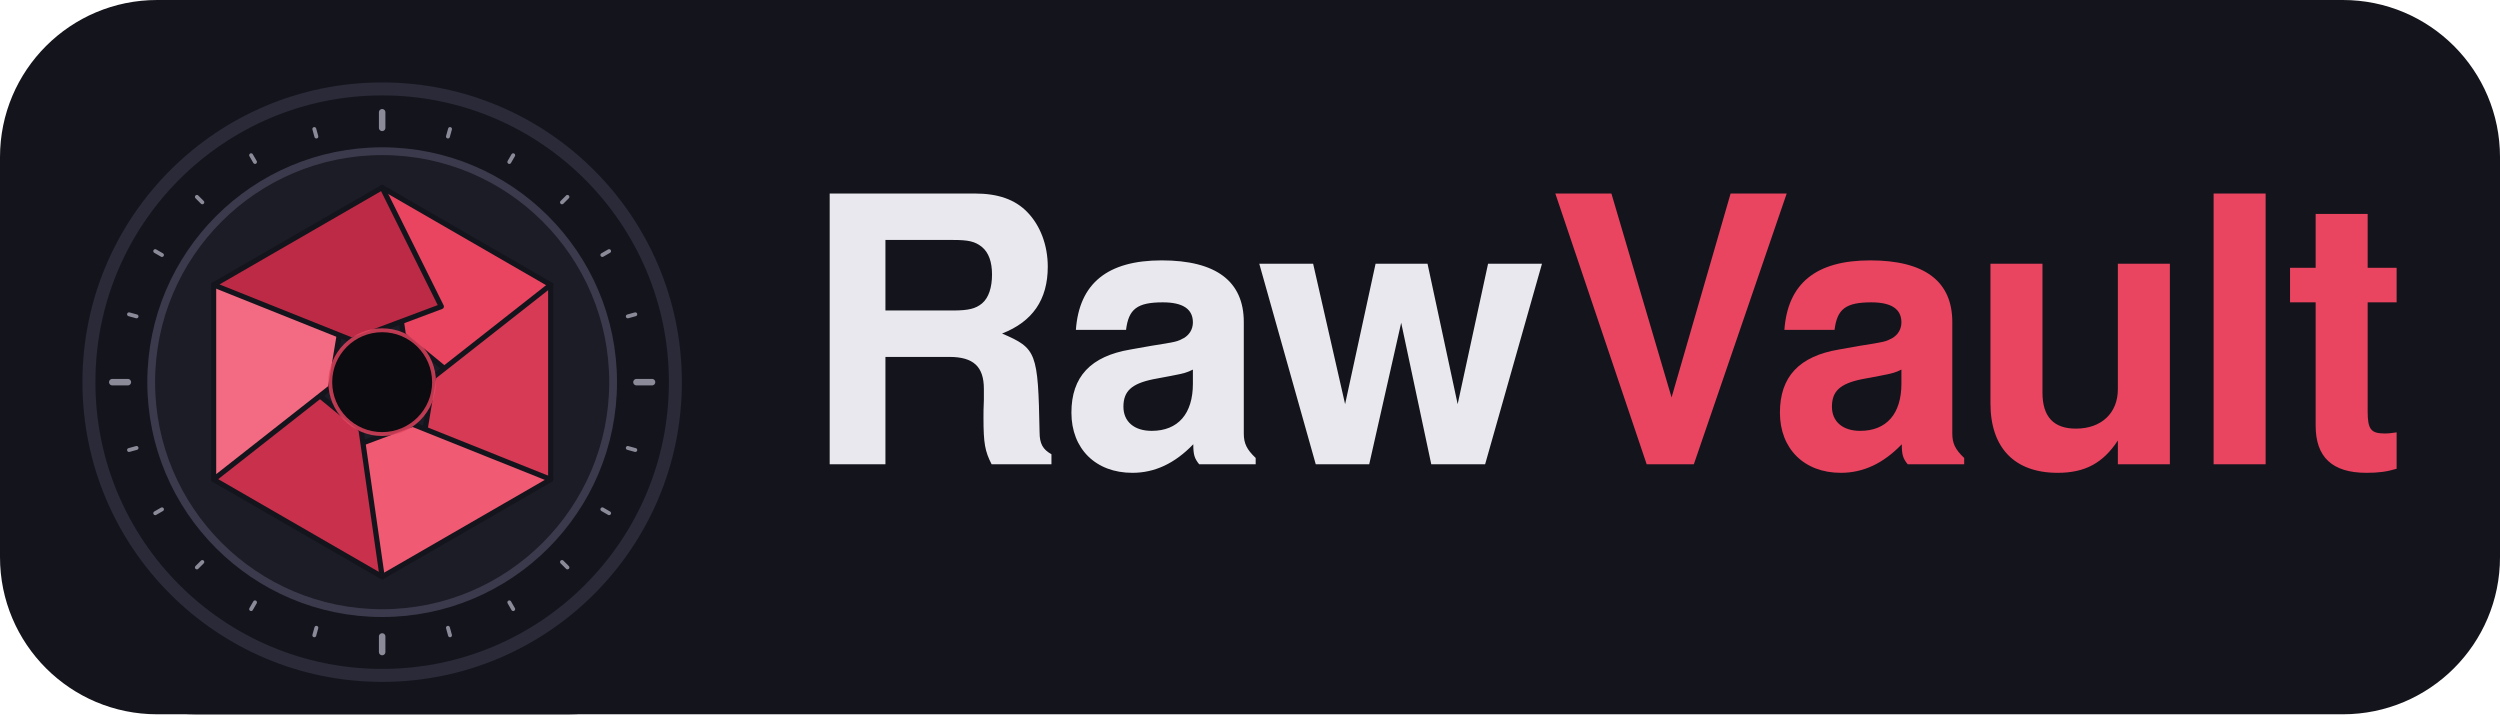
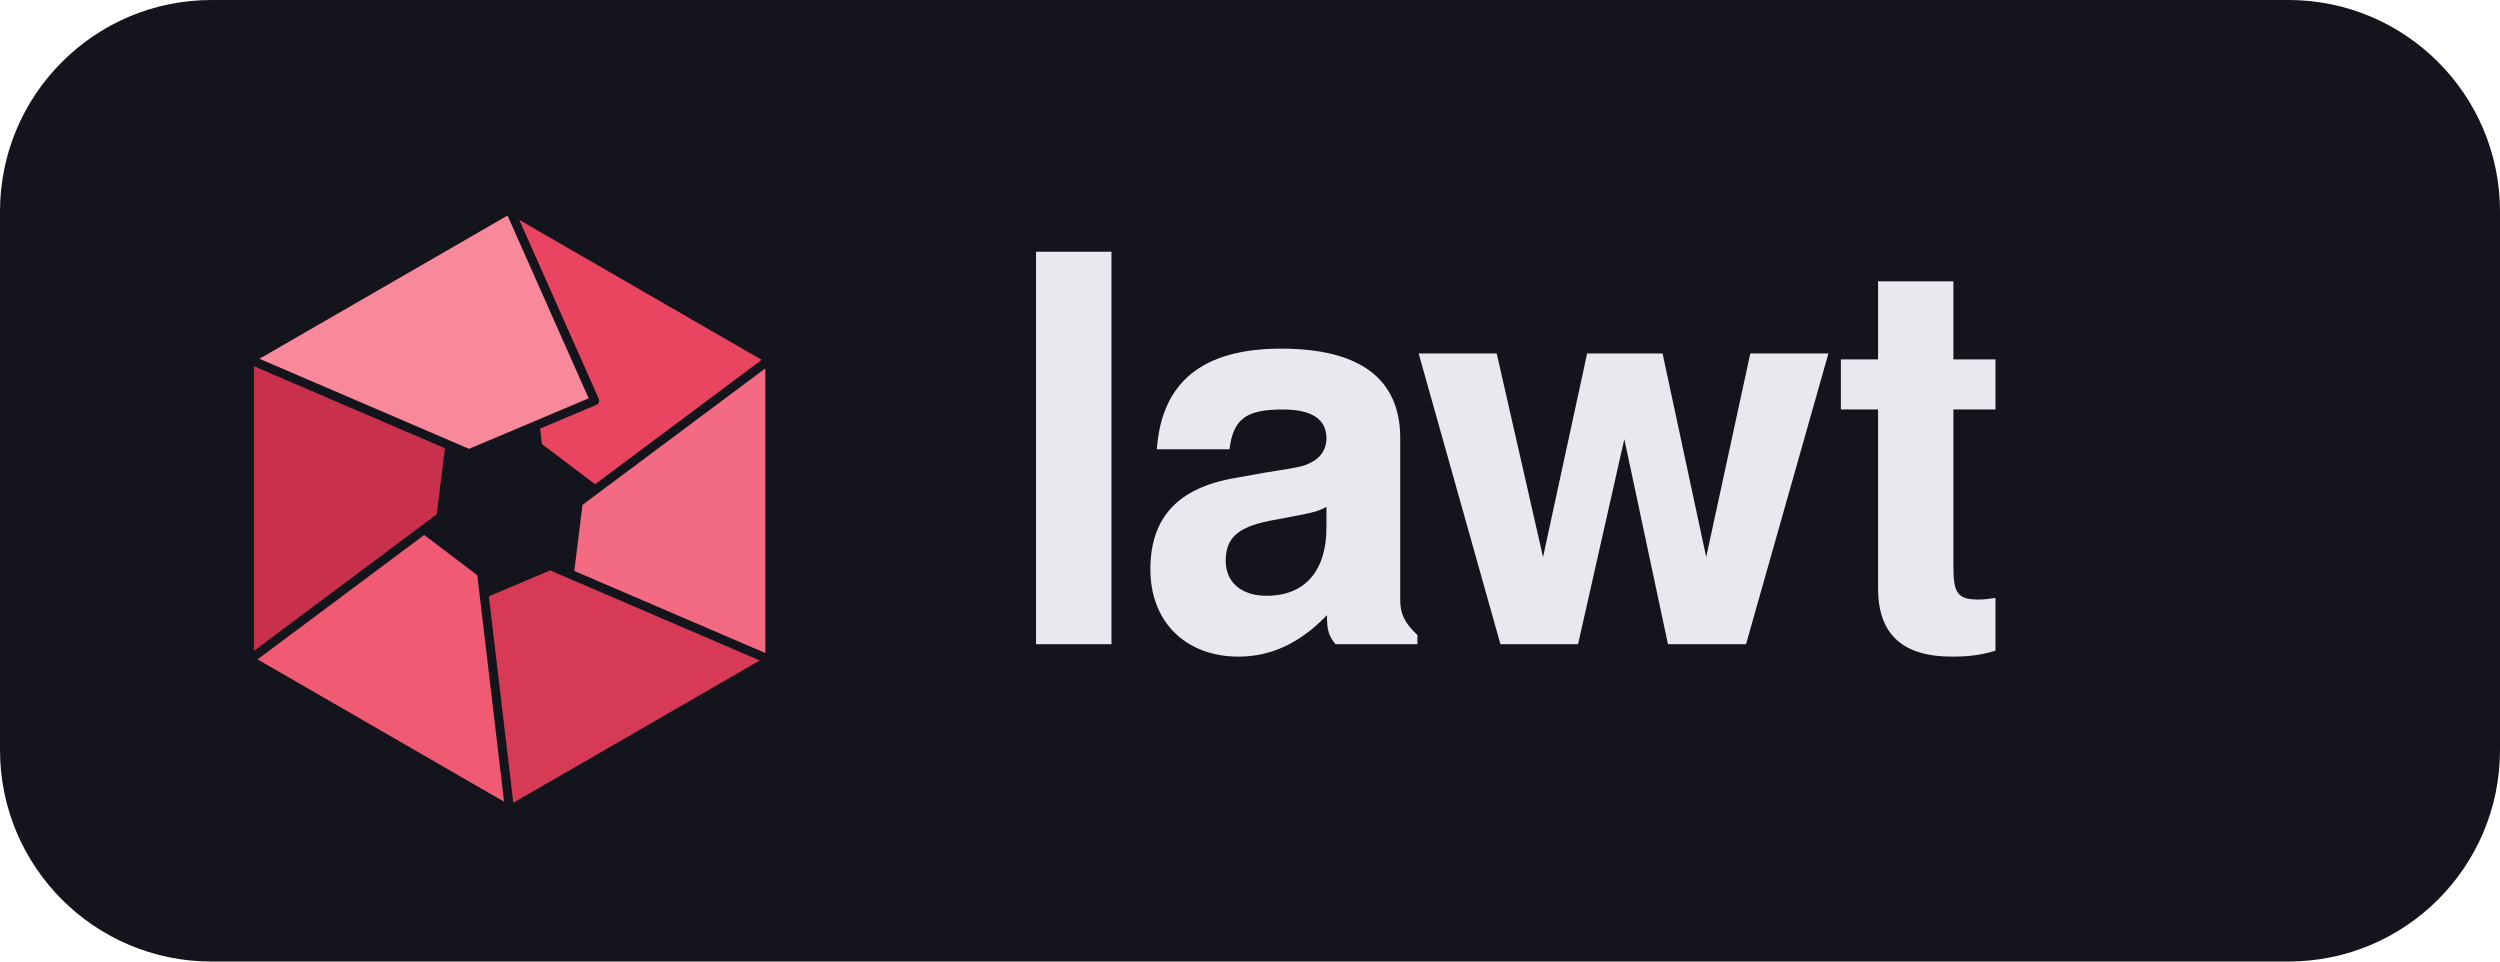
- <svg xmlns="http://www.w3.org/2000/svg" viewBox="0 0 700 200" width="700" height="200" role="img" aria-label="RawVault">
-   <rect width="700" height="200" rx="44" fill="#14141c" />
-   <g transform="translate(14,14) scale(0.3633)">
-     <rect width="512" height="512" rx="112" fill="#14141c" />
-     <circle cx="256" cy="256" r="226" fill="none" stroke="#2a2a38" stroke-width="10" />
-     <circle cx="256" cy="256" r="178" fill="#1c1c27" stroke="#3a3a4c" stroke-width="6" />
-     <line x1="256.0" y1="60.0" x2="256.0" y2="48.0" stroke="#8a8a99" stroke-width="5" stroke-linecap="round" />
-     <line x1="306.7" y1="66.7" x2="308.3" y2="60.9" stroke="#8a8a99" stroke-width="3" stroke-linecap="round" />
-     <line x1="354.0" y1="86.3" x2="357.0" y2="81.1" stroke="#8a8a99" stroke-width="3" stroke-linecap="round" />
-     <line x1="394.6" y1="117.4" x2="398.8" y2="113.2" stroke="#8a8a99" stroke-width="3" stroke-linecap="round" />
-     <line x1="425.7" y1="158.0" x2="430.9" y2="155.0" stroke="#8a8a99" stroke-width="3" stroke-linecap="round" />
-     <line x1="445.3" y1="205.3" x2="451.1" y2="203.7" stroke="#8a8a99" stroke-width="3" stroke-linecap="round" />
-     <line x1="452.0" y1="256.0" x2="464.0" y2="256.0" stroke="#8a8a99" stroke-width="5" stroke-linecap="round" />
-     <line x1="445.3" y1="306.7" x2="451.1" y2="308.3" stroke="#8a8a99" stroke-width="3" stroke-linecap="round" />
-     <line x1="425.7" y1="354.0" x2="430.9" y2="357.0" stroke="#8a8a99" stroke-width="3" stroke-linecap="round" />
-     <line x1="394.6" y1="394.6" x2="398.8" y2="398.8" stroke="#8a8a99" stroke-width="3" stroke-linecap="round" />
-     <line x1="354.0" y1="425.7" x2="357.0" y2="430.9" stroke="#8a8a99" stroke-width="3" stroke-linecap="round" />
-     <line x1="306.7" y1="445.3" x2="308.3" y2="451.1" stroke="#8a8a99" stroke-width="3" stroke-linecap="round" />
-     <line x1="256.0" y1="452.0" x2="256.0" y2="464.0" stroke="#8a8a99" stroke-width="5" stroke-linecap="round" />
-     <line x1="205.3" y1="445.3" x2="203.7" y2="451.1" stroke="#8a8a99" stroke-width="3" stroke-linecap="round" />
-     <line x1="158.0" y1="425.7" x2="155.0" y2="430.9" stroke="#8a8a99" stroke-width="3" stroke-linecap="round" />
-     <line x1="117.4" y1="394.6" x2="113.2" y2="398.8" stroke="#8a8a99" stroke-width="3" stroke-linecap="round" />
-     <line x1="86.3" y1="354.0" x2="81.1" y2="357.0" stroke="#8a8a99" stroke-width="3" stroke-linecap="round" />
-     <line x1="66.7" y1="306.7" x2="60.9" y2="308.3" stroke="#8a8a99" stroke-width="3" stroke-linecap="round" />
-     <line x1="60.0" y1="256.0" x2="48.0" y2="256.0" stroke="#8a8a99" stroke-width="5" stroke-linecap="round" />
-     <line x1="66.7" y1="205.3" x2="60.9" y2="203.7" stroke="#8a8a99" stroke-width="3" stroke-linecap="round" />
-     <line x1="86.3" y1="158.0" x2="81.1" y2="155.0" stroke="#8a8a99" stroke-width="3" stroke-linecap="round" />
-     <line x1="117.4" y1="117.4" x2="113.2" y2="113.2" stroke="#8a8a99" stroke-width="3" stroke-linecap="round" />
-     <line x1="158.0" y1="86.3" x2="155.0" y2="81.1" stroke="#8a8a99" stroke-width="3" stroke-linecap="round" />
-     <line x1="205.3" y1="66.7" x2="203.7" y2="60.9" stroke="#8a8a99" stroke-width="3" stroke-linecap="round" />
-     <polygon points="256.0,106.0 385.9,181.0 329.3,266.3 272.3,219.5" fill="#e94560" stroke="#14141c" stroke-width="4" stroke-linejoin="round" />
-     <polygon points="385.9,181.0 385.9,331.0 283.7,324.6 295.8,251.8" fill="#d63a55" stroke="#14141c" stroke-width="4" stroke-linejoin="round" />
-     <polygon points="385.9,331.0 256.0,406.0 210.4,314.3 279.5,288.4" fill="#f05a73" stroke="#14141c" stroke-width="4" stroke-linejoin="round" />
-     <polygon points="256.0,406.0 126.1,331.0 182.7,245.7 239.7,292.5" fill="#c9304c" stroke="#14141c" stroke-width="4" stroke-linejoin="round" />
-     <polygon points="126.1,331.0 126.1,181.0 228.3,187.4 216.2,260.2" fill="#f26b82" stroke="#14141c" stroke-width="4" stroke-linejoin="round" />
-     <polygon points="126.1,181.0 256.0,106.0 301.6,197.7 232.5,223.6" fill="#bd2a45" stroke="#14141c" stroke-width="4" stroke-linejoin="round" />
-     <circle cx="256" cy="256" r="40" fill="#0b0b10" />
-     <circle cx="256" cy="256" r="40" fill="none" stroke="#e94560" stroke-width="3" opacity="0.8" />
+ <svg xmlns="http://www.w3.org/2000/svg" viewBox="0 0 520 200" width="520" height="200" role="img" aria-label="lawt">
+   <rect width="520" height="200" rx="44" fill="#14141c" />
+   <g transform="translate(26 26) scale(0.3125)">
+     <polygon points="256.0,56.0 429.2,156.0 347.1,268.8 274.7,214.0" fill="#e94560" stroke="#14141c" stroke-width="6" stroke-linejoin="round" />
+     <polygon points="429.2,156.0 429.2,356.0 290.5,341.3 301.7,251.2" fill="#f26b82" stroke="#14141c" stroke-width="6" stroke-linejoin="round" />
+     <polygon points="429.2,356.0 256.0,456.0 199.4,328.5 283.0,293.2" fill="#d63a55" stroke="#14141c" stroke-width="6" stroke-linejoin="round" />
+     <polygon points="256.0,456.0 82.8,356.0 164.9,243.2 237.3,298.0" fill="#f05a73" stroke="#14141c" stroke-width="6" stroke-linejoin="round" />
+     <polygon points="82.8,356.0 82.8,156.0 221.5,170.7 210.3,260.8" fill="#c9304c" stroke="#14141c" stroke-width="6" stroke-linejoin="round" />
+     <polygon points="82.8,156.0 256.0,56.0 312.6,183.5 229.0,218.8" fill="#f7899b" stroke="#14141c" stroke-width="6" stroke-linejoin="round" />
  </g>
-   <text x="224" y="130" font-family="-apple-system, BlinkMacSystemFont, 'Segoe UI', Helvetica, Arial, sans-serif" font-size="104" font-weight="700" fill="#e8e8ee" letter-spacing="-2">Raw<tspan fill="#e94560">Vault</tspan>
-   </text>
+   <text x="208" y="134" font-family="-apple-system, BlinkMacSystemFont, 'Segoe UI', Helvetica, Arial, sans-serif" font-size="112" font-weight="700" fill="#e8e8ee" letter-spacing="-3">lawt</text>
</svg>
